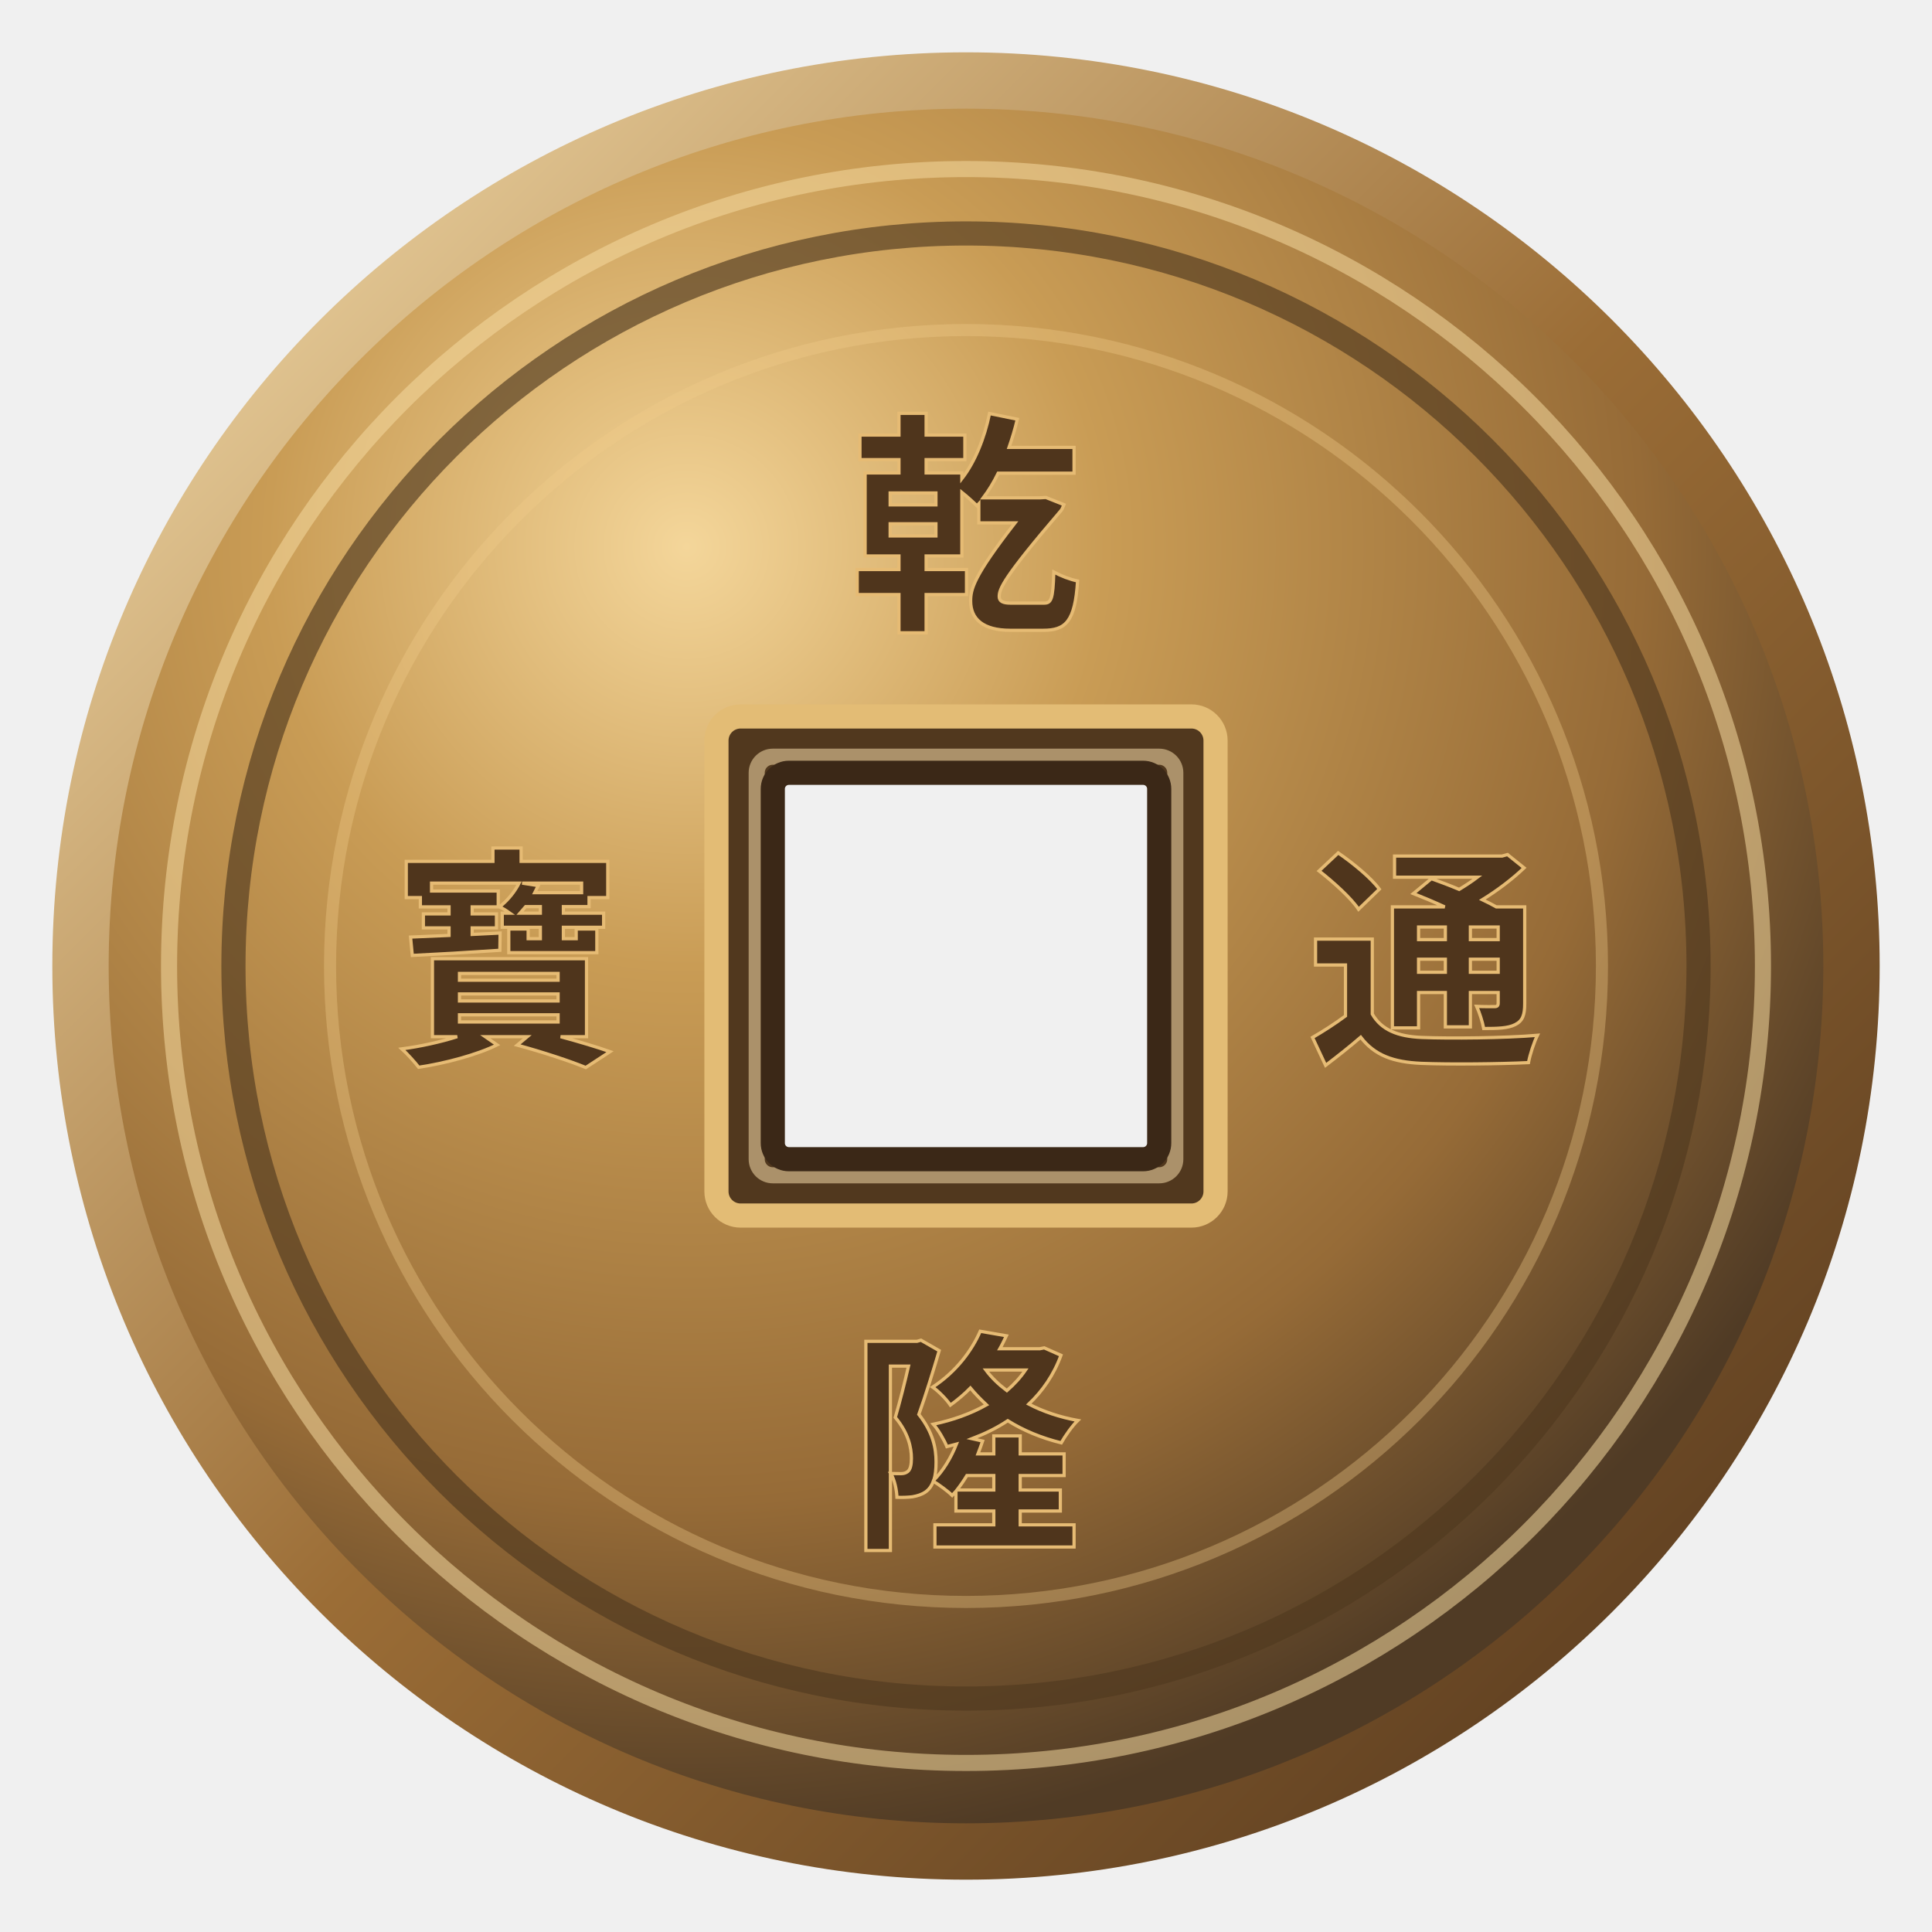
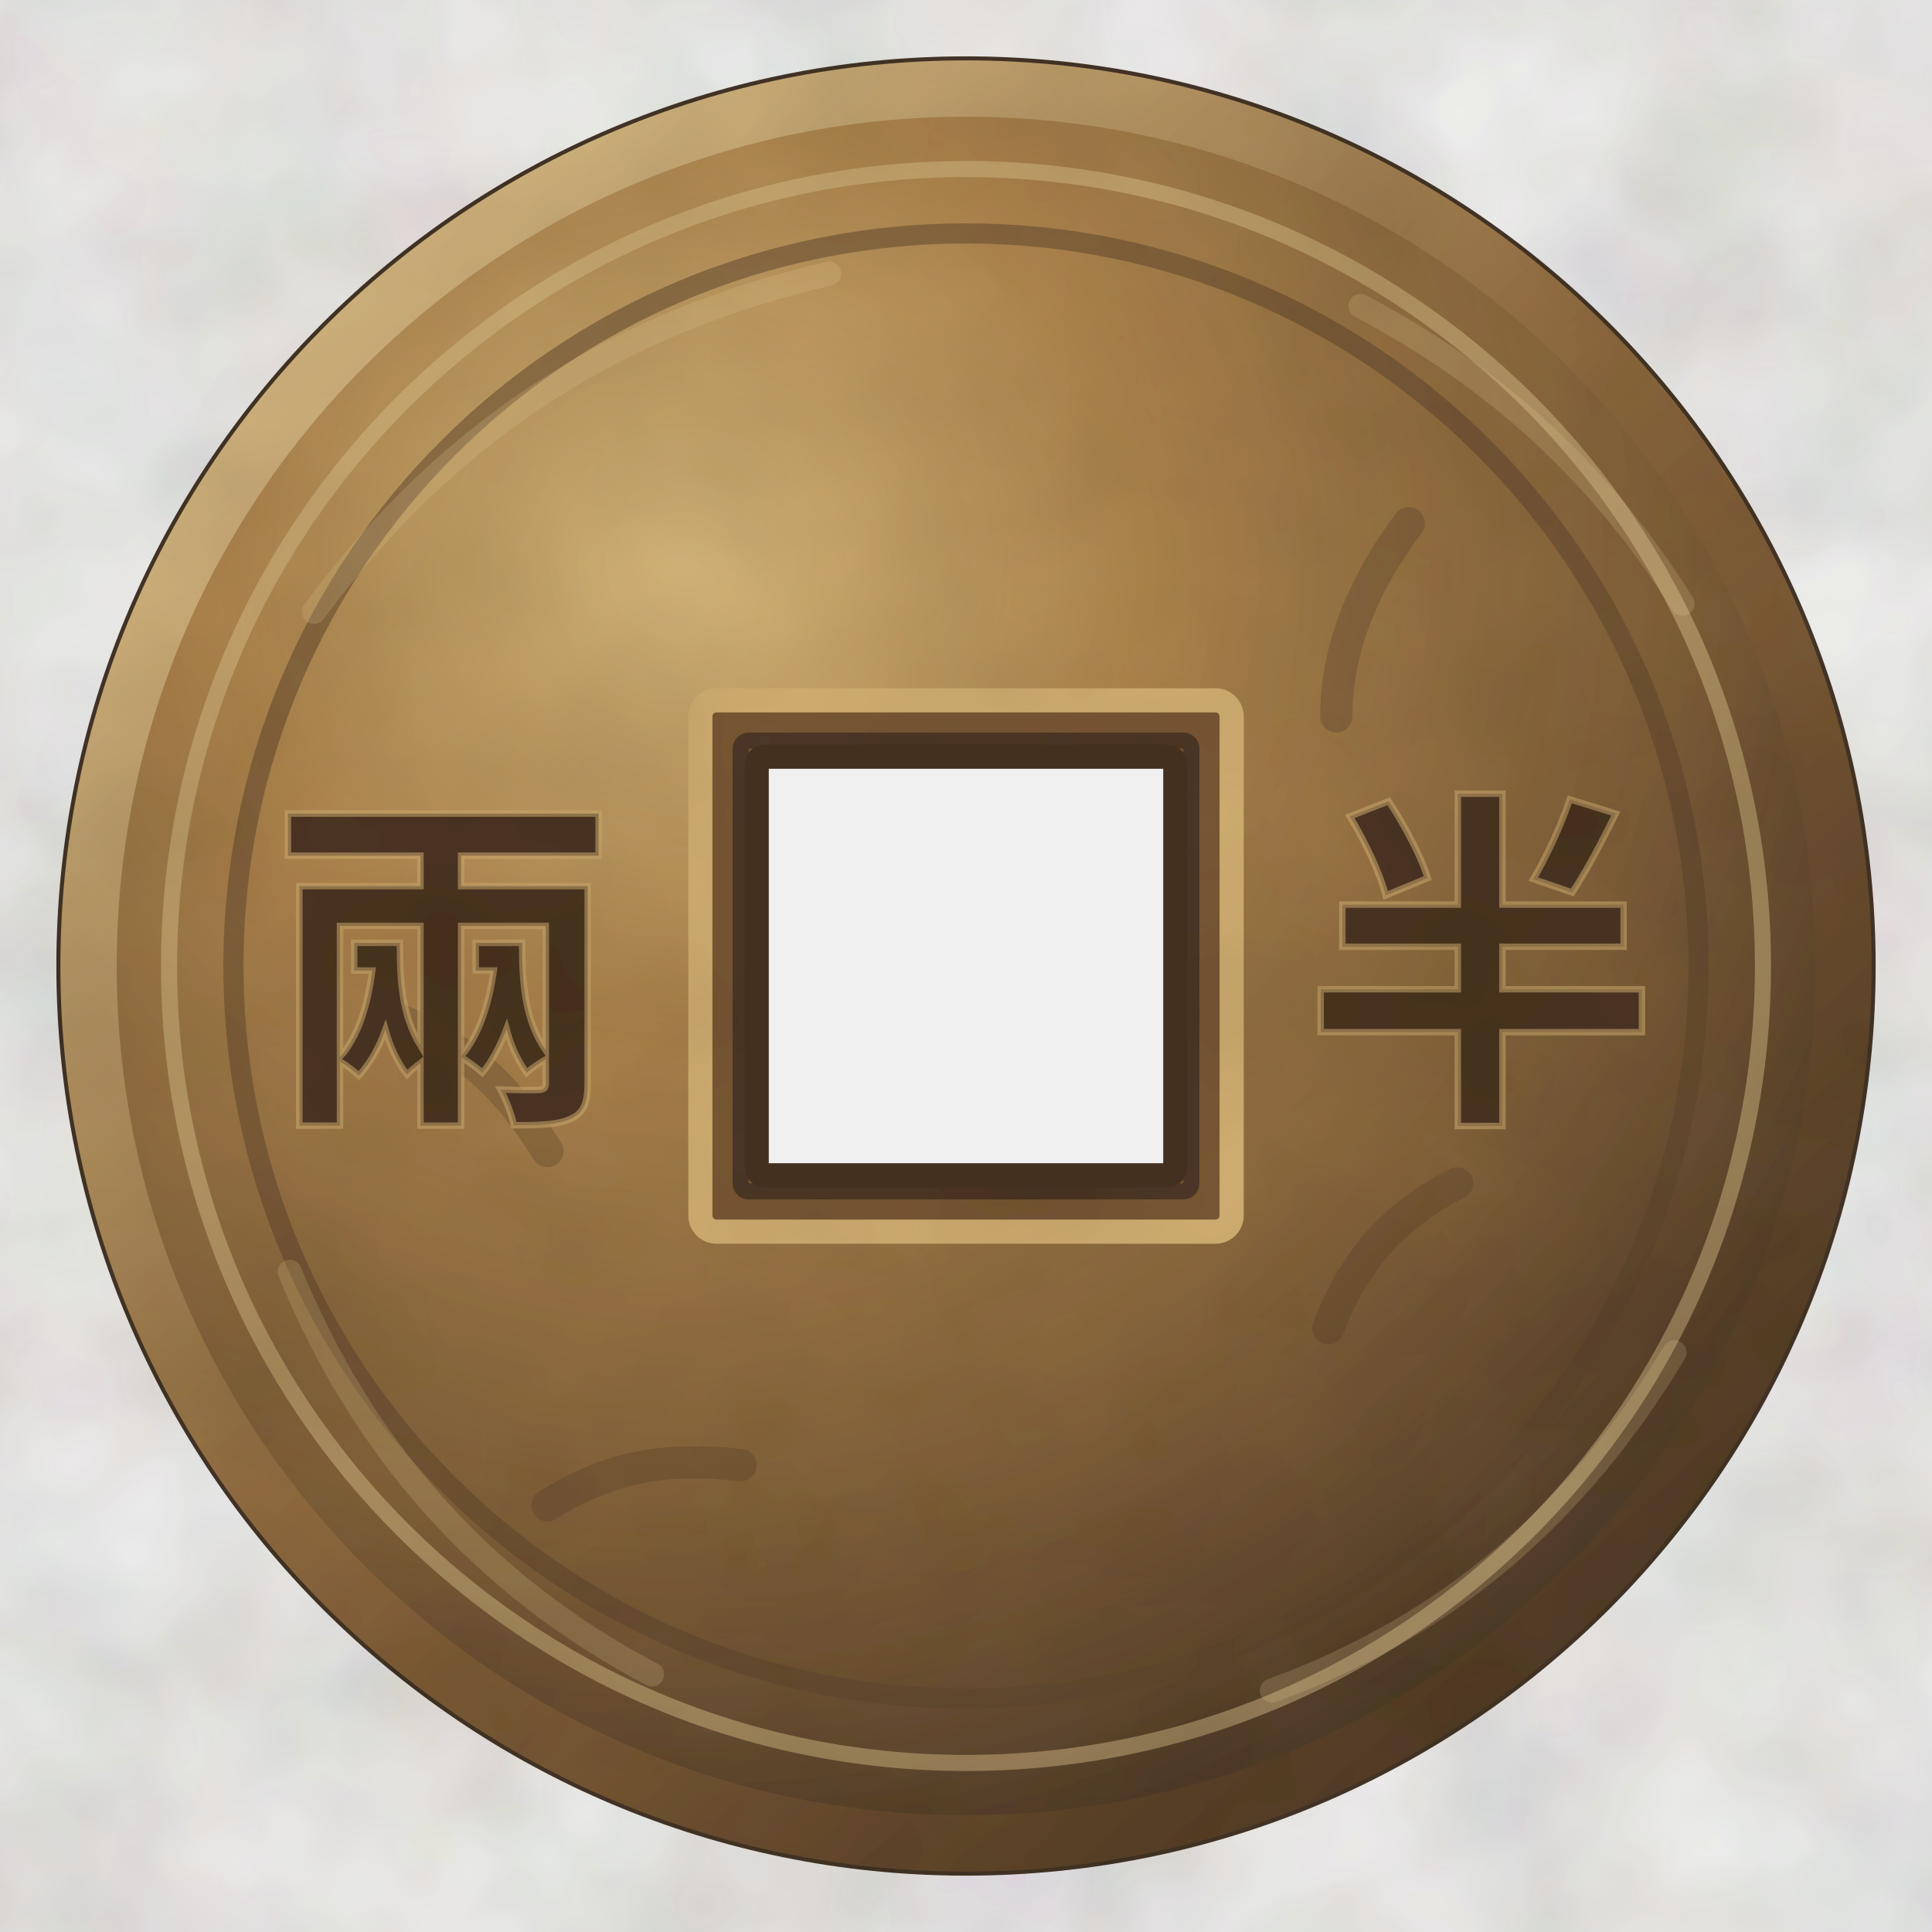
<svg xmlns="http://www.w3.org/2000/svg" viewBox="0 0 240 240" role="img" aria-labelledby="title">
  <defs>
-     <radialGradient id="metal" cx="34%" cy="26%" r="75%">
-       <stop offset="0" stop-color="#f4d69a" />
-       <stop offset=".32" stop-color="#c99c55" />
-       <stop offset=".73" stop-color="#966b37" />
-       <stop offset="1" stop-color="#503b25" />
+     <radialGradient id="bronze" cx="34%" cy="27%" r="78%">
+       <stop offset="0" stop-color="#d4b57a" />
+       <stop offset=".34" stop-color="#ad844d" />
+       <stop offset=".72" stop-color="#806039" />
+       <stop offset="1" stop-color="#4c3927" />
    </radialGradient>
-     <linearGradient id="lip" x1="0" y1="0" x2="1" y2="1">
-       <stop stop-color="#f6dfad" />
-       <stop offset=".5" stop-color="#9b6d36" />
-       <stop offset="1" stop-color="#51351c" />
+     <linearGradient id="rim" x1=".1" y1=".05" x2=".9" y2=".95">
+       <stop stop-color="#dfc38b" />
+       <stop offset=".48" stop-color="#8e693e" />
+       <stop offset="1" stop-color="#493522" />
    </linearGradient>
+     <filter id="cast" x="-8%" y="-8%" width="116%" height="116%">
+       <feTurbulence type="fractalNoise" baseFrequency=".045" numOctaves="3" seed="12" result="noise" />
+       <feColorMatrix in="noise" type="matrix" values=".25 0 0 0 0  0 .19 0 0 0  0 0 .11 0 0  0 0 0 .22 0" result="grain" />
+       <feBlend in="SourceGraphic" in2="grain" mode="multiply" />
+     </filter>
    <mask id="cut">
      <rect width="240" height="240" fill="white" />
-       <rect x="96" y="96" width="48" height="48" rx="2" fill="black" />
+       <rect x="94" y="94" width="52" height="52" rx="1" fill="black" />
    </mask>
  </defs>
-   <g mask="url(#cut)">
-     <circle cx="120" cy="120" r="113" fill="#3b3023" />
-     <circle cx="120" cy="120" r="110" fill="url(#metal)" stroke="url(#lip)" stroke-width="7" />
-     <circle cx="120" cy="120" r="99" fill="none" stroke="#f4d89e" stroke-opacity=".55" stroke-width="2" />
-     <circle cx="120" cy="120" r="91" fill="none" stroke="#51391f" stroke-opacity=".65" stroke-width="3" />
-     <circle cx="120" cy="120" r="79" fill="none" stroke="#f1cc89" stroke-opacity=".35" stroke-width="1.5" />
-     <rect x="89" y="89" width="62" height="62" rx="3" fill="#51381e" stroke="#e3bc75" stroke-width="3" />
-     <rect x="94" y="94" width="52" height="52" rx="2" fill="none" stroke="#f4dba8" stroke-opacity=".55" stroke-width="2" />
-     <g fill="#4f351c" stroke="#e6bb74" stroke-width=".4" font-family="Songti SC, STSong, SimSun, serif" font-size="29" font-weight="700" text-anchor="middle">
-       <text x="120" y="76">乾</text>
-       <text x="120" y="190">隆</text>
-       <text x="63" y="130">寶</text>
-       <text x="177" y="130">通</text>
+   <g mask="url(#cut)" filter="url(#cast)">
+     <circle cx="120" cy="120" r="113" fill="#443426" />
+     <circle cx="120" cy="120" r="109" fill="url(#bronze)" stroke="url(#rim)" stroke-width="7" />
+     <circle cx="120" cy="120" r="99" fill="none" stroke="#dfc68f" stroke-opacity=".45" stroke-width="2" />
+     <circle cx="120" cy="120" r="91" fill="none" stroke="#5d452c" stroke-opacity=".5" stroke-width="2.5" />
+     <path d="M39 76c17-23 38-36 64-42M169 38c17 9 30 21 40 37M36 158c9 22 24 39 45 50M158 210c22-8 38-22 50-42" fill="none" stroke="#ecd39b" stroke-linecap="round" stroke-opacity=".2" stroke-width="3" />
+     <path d="M48 126c10 4 15 9 20 17M175 65c-6 8-9 16-9 24M68 187c8-5 15-6 24-5M181 147c-8 4-13 10-16 18" fill="none" stroke="#4f3924" stroke-linecap="round" stroke-opacity=".28" stroke-width="4" />
+     <rect x="87" y="87" width="66" height="66" rx="2" fill="#795936" stroke="#d2af72" stroke-width="3" />
+     <rect x="92" y="92" width="56" height="56" rx="1" fill="none" stroke="#4d3825" stroke-width="2" />
+     <g fill="#4c3521" stroke="#cfad72" stroke-opacity=".55" stroke-width=".8" font-family="STKaiti, KaiTi, Songti SC, STSong, serif" font-size="44" font-weight="700" text-anchor="middle">
+       <text x="55" y="136">兩</text>
+       <text x="184" y="136">半</text>
    </g>
  </g>
-   <rect x="96" y="96" width="48" height="48" rx="2" fill="none" stroke="#3b2817" stroke-width="3" />
+   <rect x="94" y="94" width="52" height="52" rx="1" fill="none" stroke="#44301f" stroke-width="3" />
</svg>
